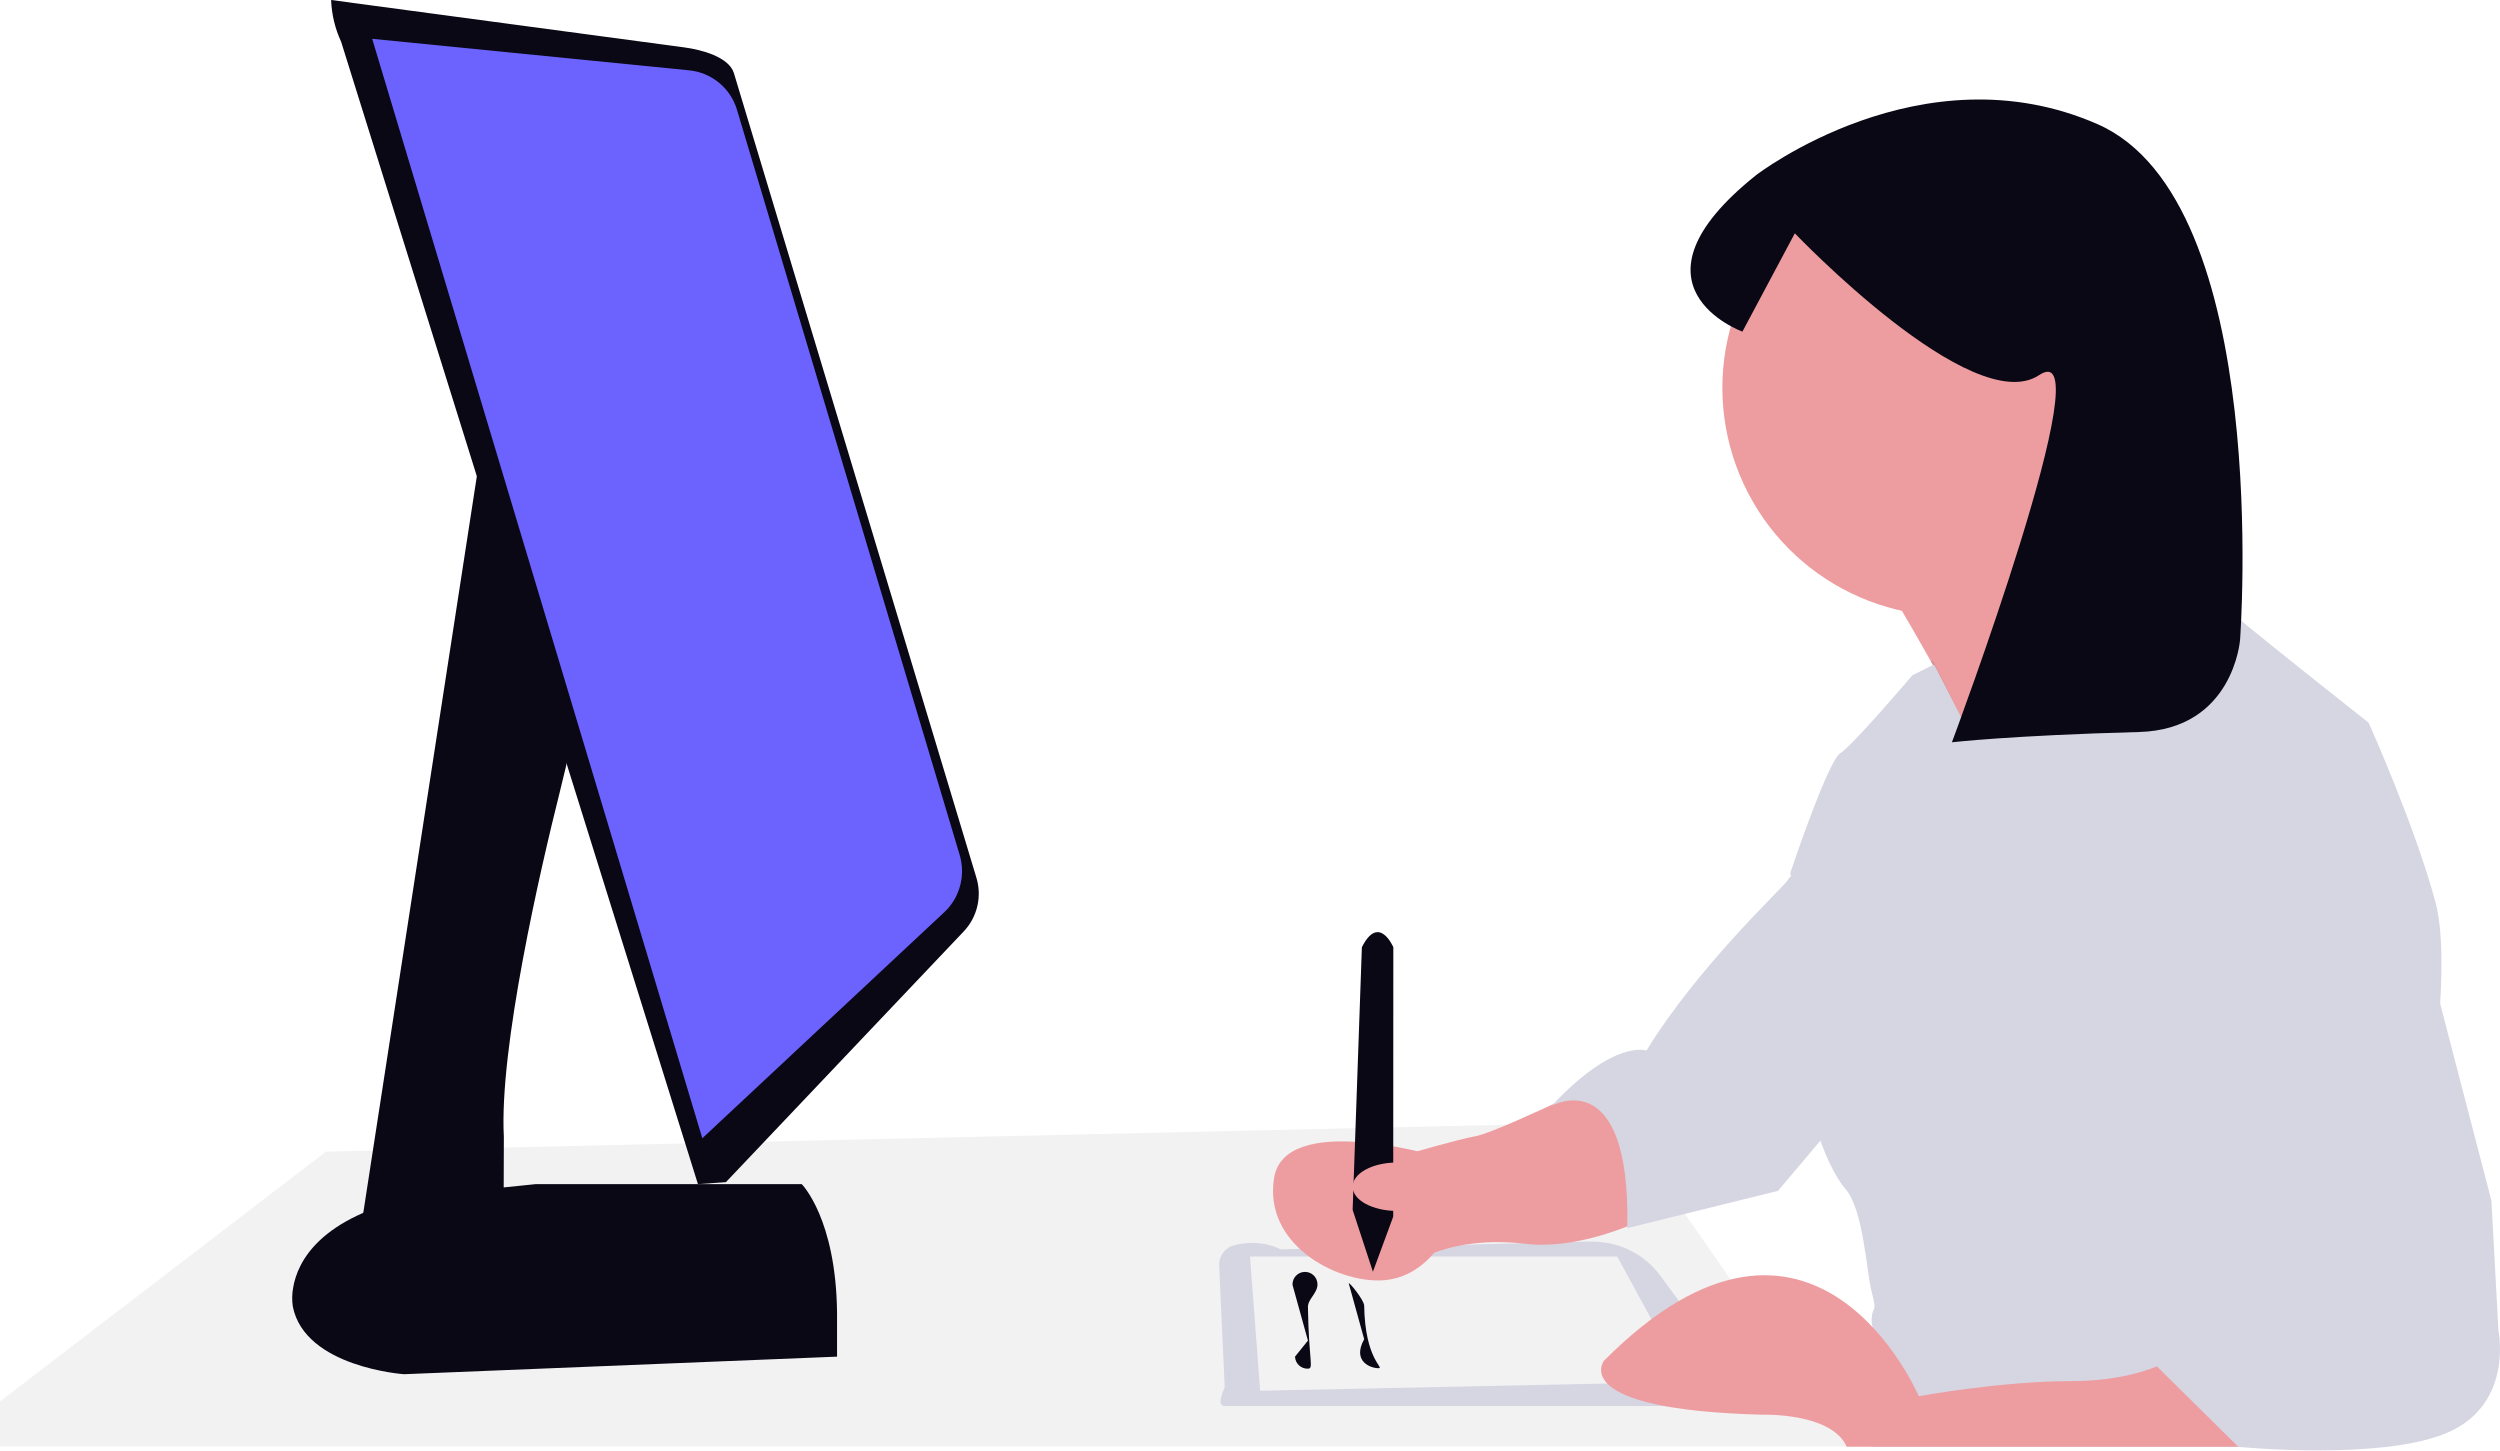
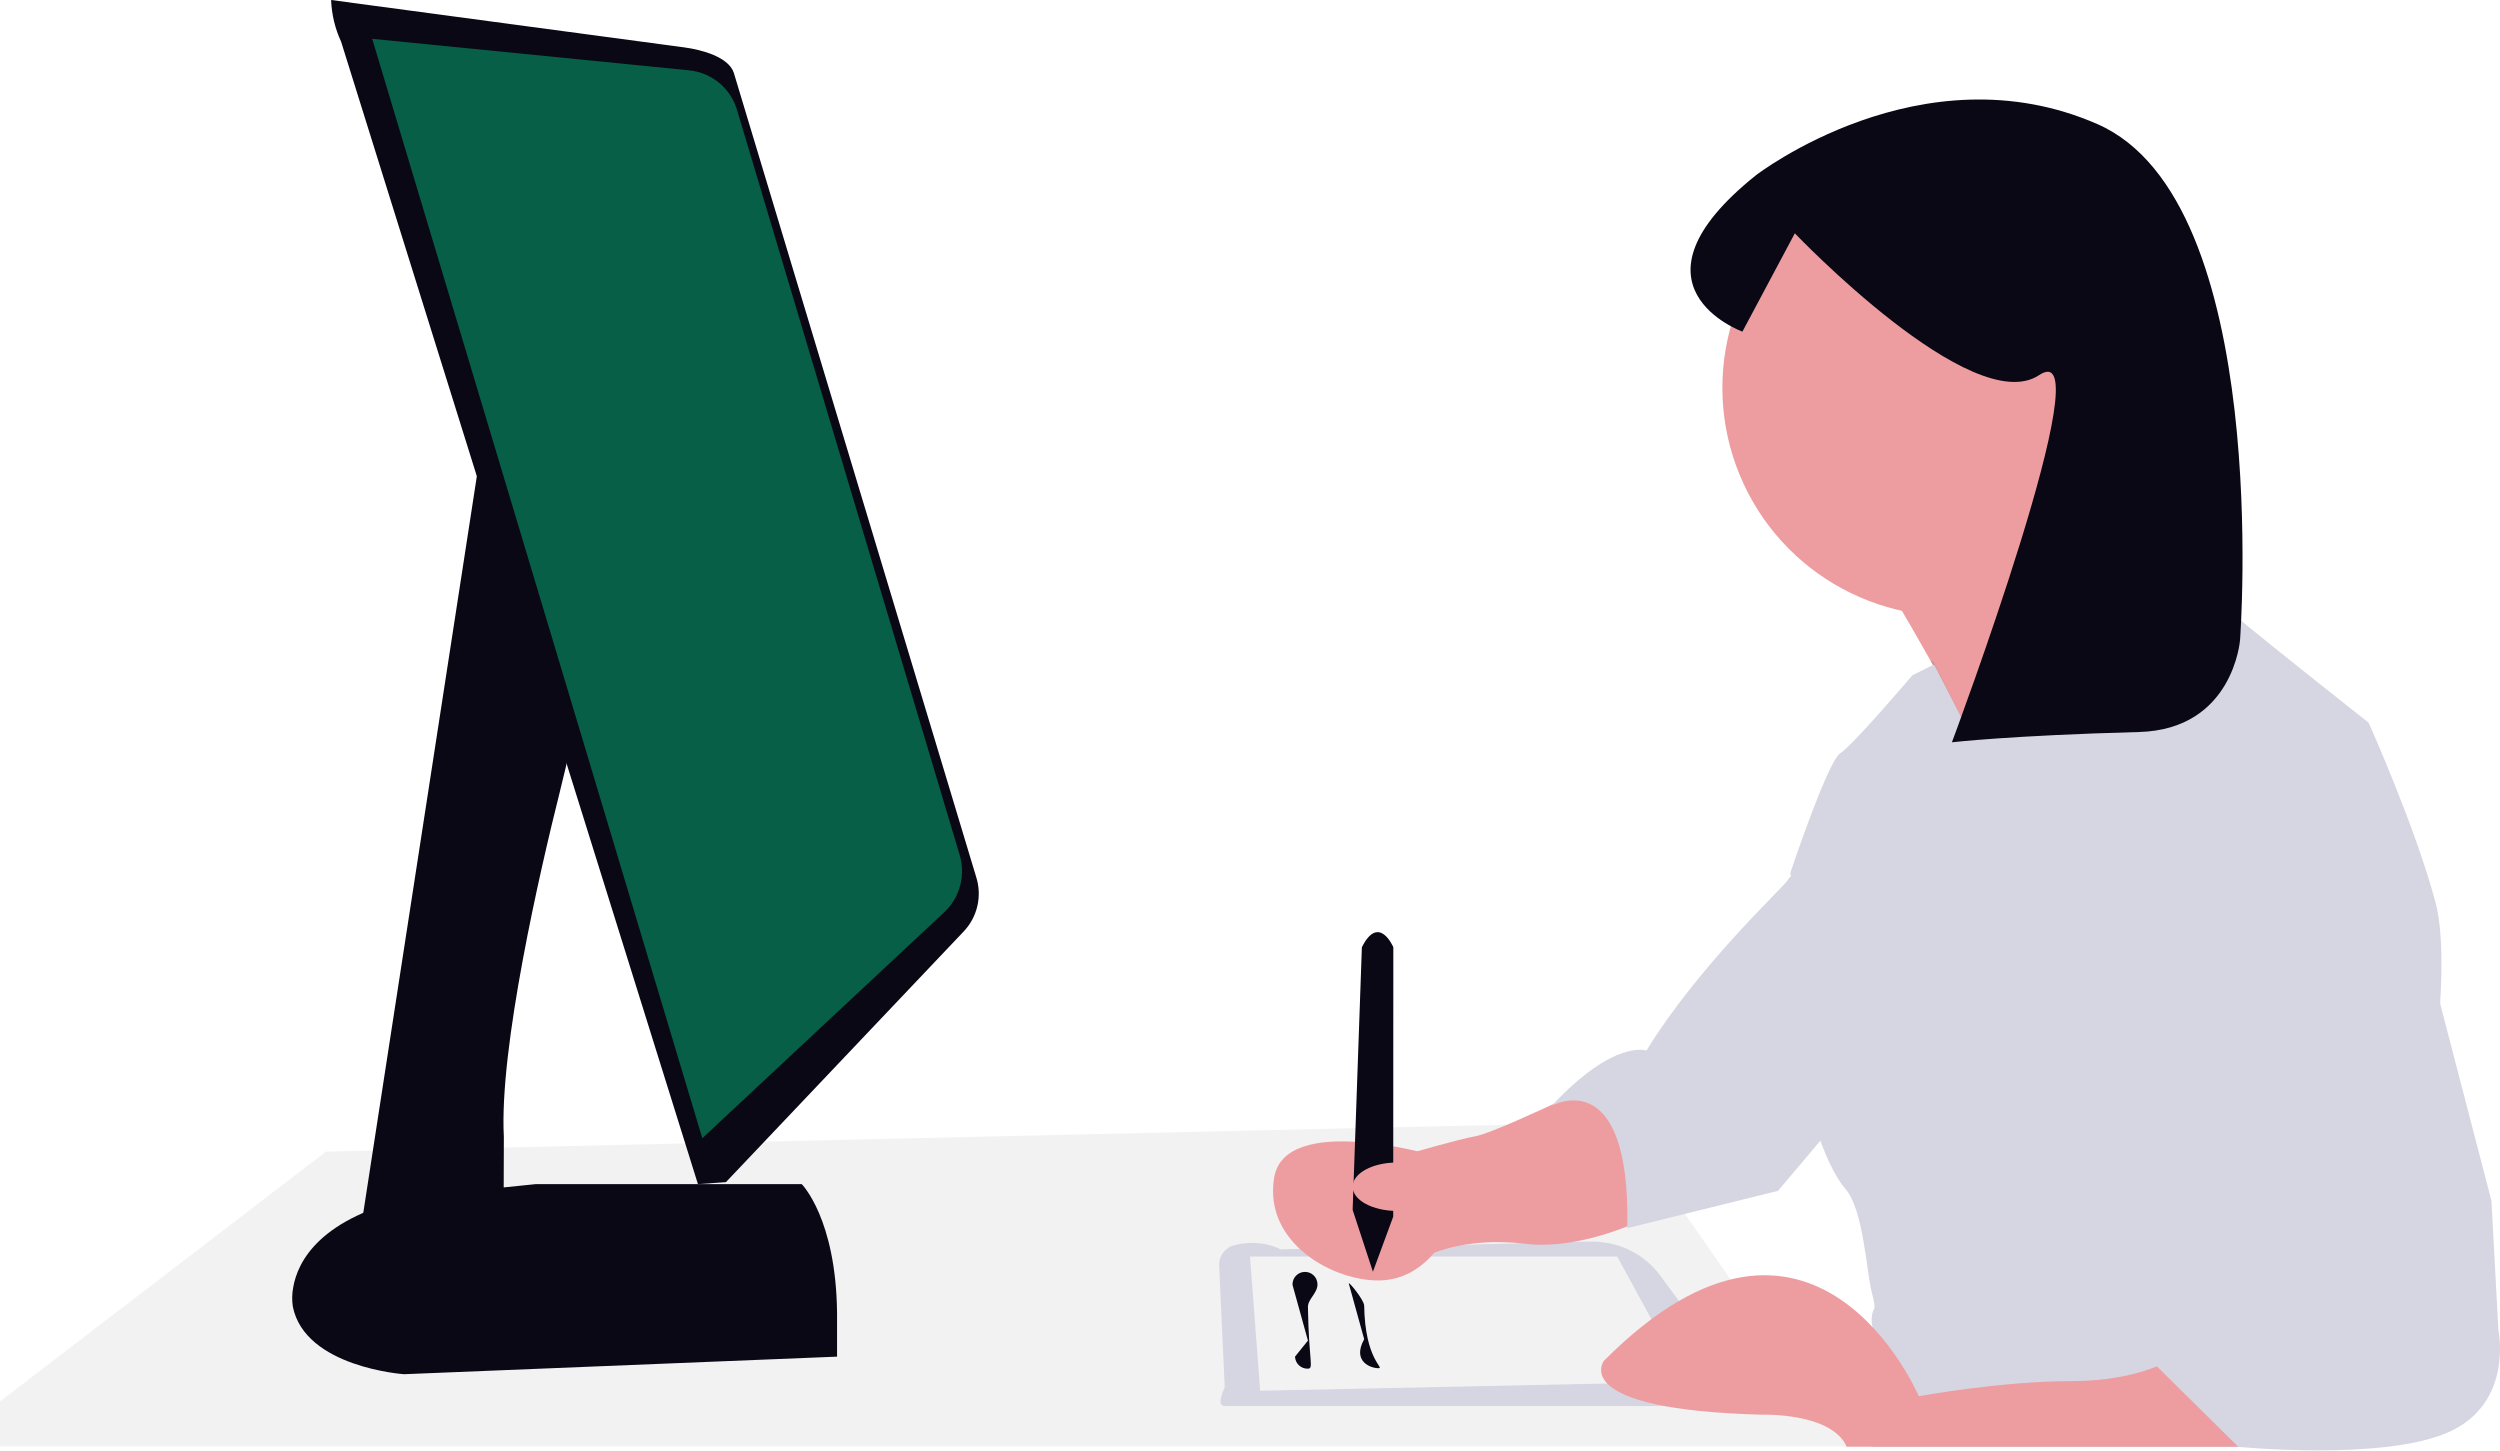
<svg xmlns="http://www.w3.org/2000/svg" width="800.001" height="464.126" viewBox="0 0 800.001 464.126" role="img" artist="Katerina Limpitsouni" source="https://undraw.co/">
  <g transform="translate(-560 -308)">
    <g transform="translate(301.504 -98.038)">
      <path d="M93.83,820.941l104.326-79.952,414.371-9.429,72.338,103.779H93.83Z" transform="translate(164.666 33.556)" fill="#f2f2f2" />
      <path d="M549.036,844.368v2.766a5.393,5.393,0,0,1-5.393,5.393H386.159c-2.982,0,0-5.955,0-5.955l-1.78-39a6.439,6.439,0,0,1,4.857-6.534c8.764-2.212,14.8,1.34,14.8,1.34l97.557-2.48a31.277,31.277,0,0,1,6.05.285,26.5,26.5,0,0,1,17.881,10.6l22.419,30.4a5.393,5.393,0,0,1,1.1,3.2Z" transform="translate(264.248 3.457)" fill="#d6d6e3" />
      <path d="M486.88,783.55H369.36l3.248,42.928,136.124-2.84Z" transform="translate(289.136 24.59)" fill="#f2f2f2" />
      <g transform="translate(351.998 406.038)">
        <path d="M352.907,837.661v13.963l-138.577,5.622s-31.686-2.163-35.573-21.633a18.162,18.162,0,0,1,.116-6.131c1.4-8.2,8.433-22.523,39.436-29.141l38.175-3.922h85.12S352.6,807.422,352.907,837.661Z" transform="translate(-178.552 -417.499)" fill="#090814" />
        <path d="M171,853.923l22.419,11.083,23.854-5.645.116-38.881c-1.515-28.377,11.568-85.178,18.035-110.917q3.737-14.923,6.536-30.078l7.334-39.506L261.233,537.32H232.821l-16.7,23.923Z" transform="translate(-149.66 -456.68)" fill="#090814" />
        <path d="M391.742,785.07l-76.085,80.215-8.954.636L192.524,500.361A34.879,34.879,0,0,1,189.32,487l113.092,15.178c5.352.719,14.136,3.009,15.778,8.154l77.544,257.282a17.584,17.584,0,0,1-3.991,17.457Z" transform="translate(-176.864 -487)" fill="#090814" />
-         <path d="M389.987,779.231a17.6,17.6,0,0,1-3.181,3.965l-77.433,72.338L203.73,503.71,305.176,513.8a17.8,17.8,0,0,1,15.3,12.653L391.733,764.9A18.015,18.015,0,0,1,389.987,779.231Z" transform="translate(-178.134 -491.293)" fill="#6c63ff" />
+         <path d="M389.987,779.231a17.6,17.6,0,0,1-3.181,3.965l-77.433,72.338L203.73,503.71,305.176,513.8a17.8,17.8,0,0,1,15.3,12.653L391.733,764.9A18.015,18.015,0,0,1,389.987,779.231Z" transform="translate(-178.134 -491.293)" fill="#065f46" />
      </g>
      <path d="M534.138,783.226a88.006,88.006,0,0,1-9.351,4.261c-8.349,3.284-21.07,7.052-32.919,5.609-19.921-2.42-31.839,4.1-31.839,4.1l-4.468-33.144s14.692-4.321,20.664-5.4c4.477-.864,20.63-8.305,28.382-11.961,2.593-1.21,4.209-2.005,4.209-2.005h14.9Z" transform="translate(254.585 10.947)" fill="#ed9da0" />
      <path d="M596.322,673.257v72.6l-3.9,4.615-12.488,14.779-48.222,11.94c1.124-53.255-24.13-39.205-24.13-39.205,19.921-21.416,30.254-17.615,30.254-17.615,16.766-27.267,43.411-51.821,45.123-54.439C584.326,663.819,585.329,661.9,596.322,673.257Z" transform="translate(247.523 21.856)" fill="#d6d6e3" />
      <path d="M733.186,562.706S725.891,573.2,715.9,586.568c-23.248,31.113-61.068,77.783-55.312,43.921.19-1.106.337-2.213.467-3.327-1.417.951-4.667.121-8.21-1.564l-.242-.112a42.251,42.251,0,0,1-5.047-2.921c-.182-.112-.354-.233-.527-.354-3.932-2.74-7.078-5.946-6.914-8.158,2.792-48.606,14.1-25.426,17.285-20.033a3.511,3.511,0,0,0,.726,1.011q-.207-.57-.467-1.193A237.181,237.181,0,0,0,646.3,571.452v-.086l-.648-1.158c-4.045-7.216-8.426-14.761-12.367-21.382l-1.063-1.78C626,536.605,646.3,527.488,646.3,527.488s3.129-24.528,26.956-40.24c19.878-13.128,36.713-19.186,31.329,2.835-3.457,14.156-2.446,26.265.743,36.3.112.372.233.743.363,1.106a58.6,58.6,0,0,0,2.213,5.626,63.9,63.9,0,0,0,3.872,7.346A71.206,71.206,0,0,0,733.186,562.706Z" transform="translate(230.764 47.494)" fill="#ed9da0" />
      <path d="M716.7,464.915a73.047,73.047,0,1,1-21.393-51.98,73.375,73.375,0,0,1,21.393,51.98Z" transform="translate(239.057 65.543)" fill="#ed9da0" />
      <path d="M659.9,608.667c-2.333-5.73-6.914-14.433-12.039-23.629l.648-.328,11.857,23.663a2.524,2.524,0,0,0-.467.294Z" transform="translate(228.48 32.663)" opacity="0.1" />
      <path d="M802.319,655.883c6.6,24.6-6.154,91.526-6.154,91.526l-9.31,82.674H621.9s2.973-24.2,2.973-27.933-3.345-9.308-2.973-13.4,1.8-1.124,0-8.193-2.593-26.446-8.53-33.144-15.669-31.295-12.7-52.114-4.848-48.787-4.848-48.787,11.918-35.754,16.015-38.364,23.076-24.951,23.076-24.951l6.516-3.258h.536l11.629,22.649s16.005-5.9,15.625-8l2.693-8.375,34.9-35.7h.043l.683-.458h-.069c-.311,0-1.21-.553-2.93-4.6-.441-1.028-.933-2.273-1.478-3.811,0,0,14.226-5.713,19.3-1.53a4.522,4.522,0,0,1,.864.916,3.619,3.619,0,0,1,.372.614c3.353,6.914,4.84,12.1,8.193,16.576a14.406,14.406,0,0,0,1.175,1.357c4.053,4.243,47.942,38.782,47.942,38.782S795.716,631.286,802.319,655.883Z" transform="translate(235.548 38.925)" fill="#d6d6e3" />
      <path d="M455.381,767.181s-47.37-13.707-50.723,7.337,19.368,33.144,33.887,32.772S459.4,793.134,459.4,793.134Z" transform="translate(261.54 8.488)" fill="#ed9da0" />
      <path d="M709.4,838.6s-10.613,7.631-33.144,7.631-48.787,4.84-48.787,4.84S593.954,772.12,526.733,839.7c0,0-12.1,15.643,50.645,17.285,0,0,22.159-.743,27,10.241H729.694L746.832,854.4Z" transform="translate(245.05 1.761)" fill="#ed9da0" />
      <path d="M449.183,729.508s-4.605-10.833-10.066,0l-2.957,84.051,6.493,19.792,6.493-17.615Z" transform="translate(255.179 -20.364)" fill="#090814" />
      <path d="M740.037,541.056c-6.5,2.212-13.629,7.4-15.729,9.023-.389,0-1.729-.864-4.408-8.409C719.891,541.669,735.975,535.213,740.037,541.056Z" transform="translate(218.701 38.921)" opacity="0.1" />
      <path d="M758.618,608.662s-43.947,34.077-36.869,69.46,29.041,63.408,36.869,92.318-5.557,23.319-32.746,39.144l30.353,29.981s46.5,4.586,67.308-4.726,15.911-32.523,15.911-32.523L837.2,760.788,808.52,650.553S809.263,603.261,758.618,608.662Z" transform="translate(218.553 29.47)" fill="#d6d6e3" />
      <ellipse cx="14.174" cy="7.744" rx="14.174" ry="7.744" transform="translate(691.339 778.045)" fill="#ed9da0" />
      <path d="M880.222,205.057s-2.137,28.642-32.372,29.451c-40.888,1.093-59.83,3.289-59.83,3.289S837.238,106.09,815.92,120.3s-78.168-45.377-78.168-45.377l-16.774,31.46S680.9,91.875,725.316,56.339c0,0,52.992-40.969,109.249-16.367S880.222,205.057,880.222,205.057Z" transform="translate(95.091 405.774)" fill="#090814" />
      <path d="M4,0A4,4,0,0,1,8,4c0,2.949-3.259,4.66-3.312,7.3C4.341,28.685,5.951,31,4,31a4,4,0,0,1-4-4l4.314-4.982L0,4A4,4,0,0,1,4,0Z" transform="matrix(0.999, -0.035, 0.035, 0.999, 671.958, 813.187)" fill="#090814" />
      <path d="M4.688,11.3c-.347,17.389,5.875,20.166,3.924,20.166-2.209,0-8.612-2.253-4.3-9.444L0,4C0,3.315,4.725,9.477,4.688,11.3Z" transform="matrix(0.999, -0.035, 0.035, 0.999, 689.957, 812.726)" fill="#090814" />
    </g>
  </g>
</svg>
